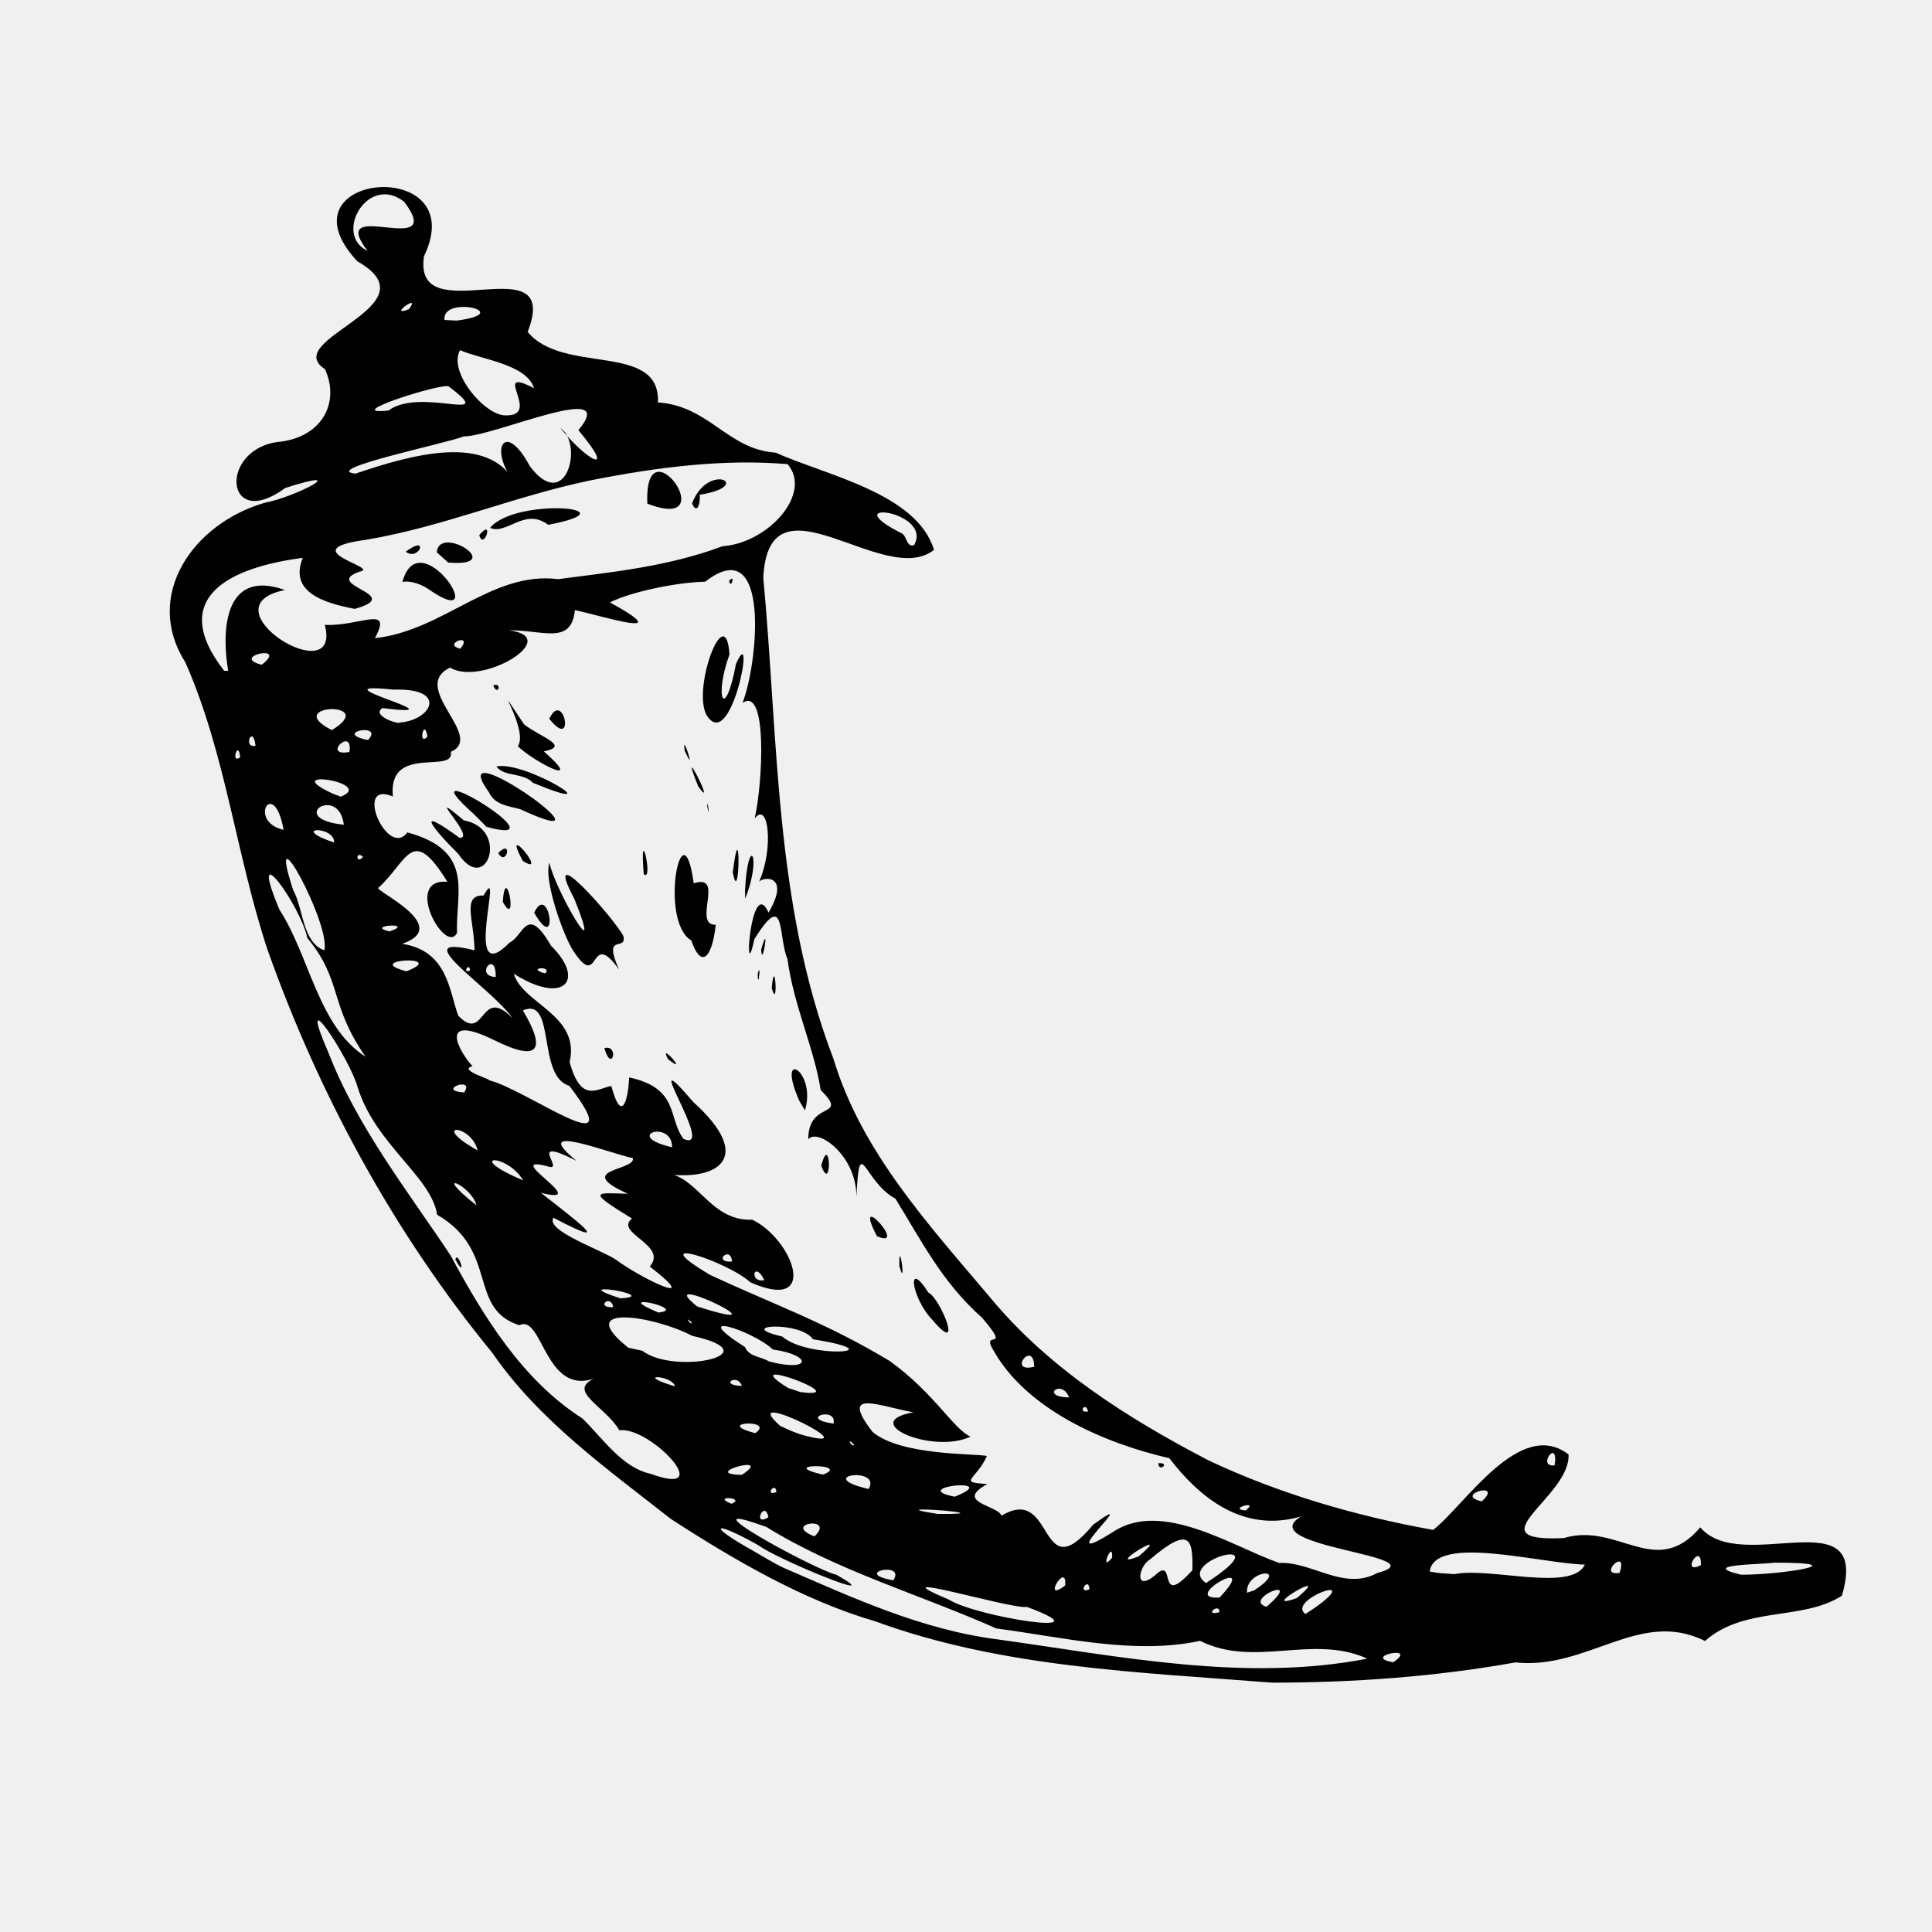
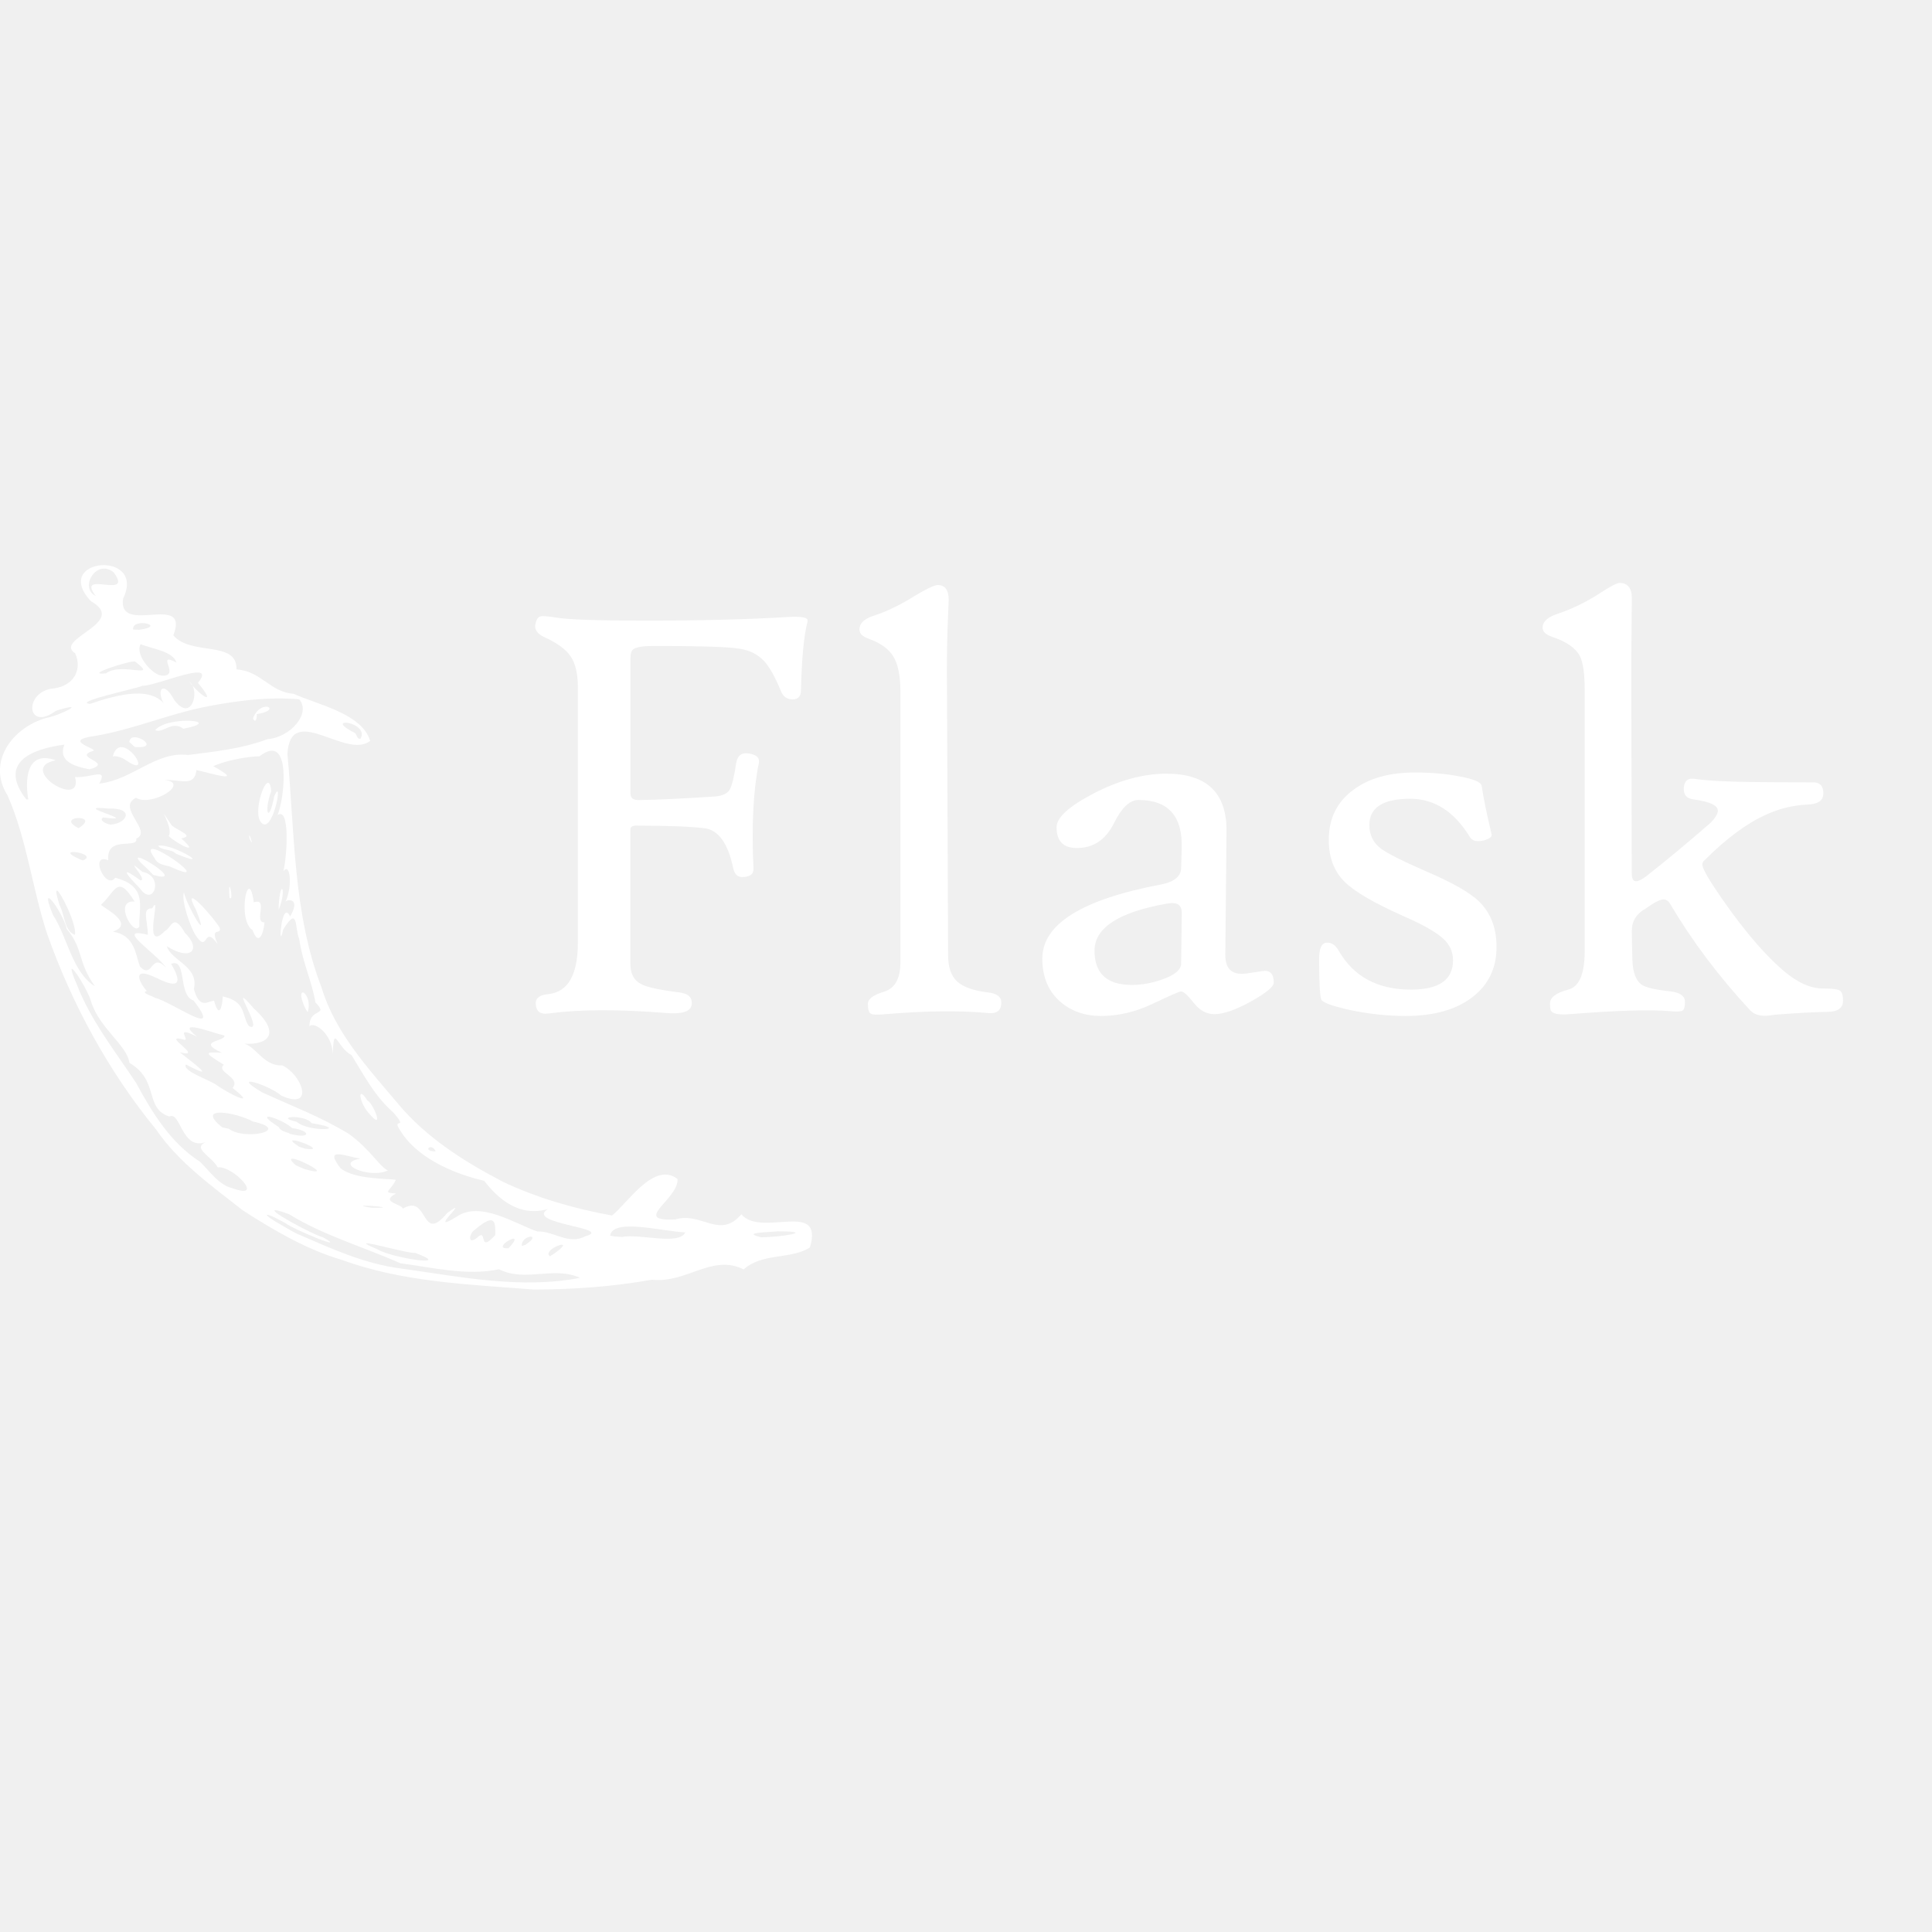
- <svg xmlns="http://www.w3.org/2000/svg" viewBox="0 0 128 128">
-   <path fill="#010101" d="M44.44 100.63c-4.23-3.33-8.74-6.52-11.83-11.01-6.49-7.92-11.49-17.1-14.9-26.74-2.07-6.27-2.77-12.99-5.44-19.02-2.78-4.38.48-9.16 5.27-10.55 2.13-.41 5.89-2.43 1.36-.98-4.06 2.98-4.45-2.71-.29-3.07 2.84-.38 3.89-2.7 2.92-4.8-3.05-1.99 7.4-4.18 2.14-7.15-5.48-5.91 7.66-7.05 4.42-.33-.77 5.16 9.18-.95 6.87 5.01 2.35 2.86 8.8.65 8.63 4.67 3.42.24 4.6 3.11 7.8 3.33 3.33 1.5 9.36 2.69 10.49 6.44-3.3 2.61-10.95-5.4-11.31 1.84 1 10.69.74 21.7 4.65 31.88 1.85 6.16 6.33 11.01 10.38 15.81 3.88 4.7 9.12 8.01 14.48 10.8 4.69 2.21 9.75 3.68 14.87 4.6 2.07-1.59 5.74-7.48 8.97-5 .16 2.8-6.42 5.84-.31 5.54 3.59-1.08 6.08 2.77 9.04-.71 2.72 3.23 11.32-2.06 9.38 4.53-2.62 1.69-6.44.67-9.07 3-4.33-2.16-7.77 1.93-12.56 1.42-5.32.95-10.73 1.34-16.13 1.34-8.85-.7-17.89-.99-26.3-4.07-4.74-1.38-9.37-4.08-13.53-6.78zm7.47 3.24c4.63 2 9.16 4.11 14.23 4.75 8.05 1.12 16.37 2.84 24.45 1.27-3.66-1.65-7.44.64-11.08-1.18-4.37.94-9.06-.24-13.5-.82-5.05-2.25-10.5-3.8-15.23-6.72-5.91-2.16 3.06 2.77 4.65 3.17 3.69 2.1-4.06-1.08-5.16-1.95-3.09-1.74-3.49-1.37-.31.39.64.37 1.28.77 1.95 1.09zm-8.81-6.23c4.49 1.66-.02-3.16-2.07-2.88-.91-1.58-3.48-2.58-1.67-3.43-3.26 1.13-3.42-4.3-4.95-3.53-3.45-1.09-1.34-4.95-5.45-7.32-.37-2.5-4.08-4.66-5.26-8.43-.52-1.93-4.19-7.46-1.94-2.31 1.92 4.96 5.29 9.21 8.1 13.45 2.18 4.04 4.76 8.26 8.72 10.78 1.34 1.3 2.63 3.27 4.52 3.67zM30.17 83.45c.16-.68.82 1.46 0 0zm18.3 16.18c1-.44-1.43-.56 0 0zm2.44.89c-.25-1.23-1.11.69 0 0zm3.05 1.27c1.45-1.38-2.24-.87 0 0zm5.22 2.91c.89-1.3-2.82-.49 0 0zm-10.03-6.99c2.25-1.46-2.91-.02 0 0zm2.29 1.14c-.07-.77-.82.34 0 0zm11.43 7.13c1.84 1.16 10.73 2.54 5.16.48-.93.2-10.33-2.66-5.16-.48zM44.72 91.85c-.18-.77-2.85-.85 0 0zm5.32 3.1c1.39-.96-2.87-.74 0 0zm4.48 2.75c1.98-.75-3.23-.75 0 0zm-11.97-8.21c2.16 1.65 8.7.21 3.3-.99-2.45-1.31-7.99-2.2-4.22.79l.92.2zm15 9.16c.9-1.53-3.77-.88 0 0zm-4.56-3.63c5.27 1.49-4.43-3.34-1.3-.55l.7.32.6.23zm9.14 5.28c4.99.05-4.51-.68 0 0zm-21.5-13.7c-.19-.93-1.23.08 0 0zm29.94 18.44c.14-1.68-1.62 1.25 0 0zM49.15 91.82c-.3-.88-1.56-.04 0 0zm-8.04-5.8c2.86-.17-3.93-1.26 0 0zm-9.54-6.16c-.36-1.38-3.12-2.47 0 0zM56.6 95.74c-.52-.6-.25.13 0 0zm15.58 9.56c-.05-.91-.85.35 0 0zM55.22 94.32c.28-1.18-2.44-.36 0 0zm-11.6-7.36c2.13-.23-3.42-1.44 0 0zm19.63 12.2c3.32-1.32-3.24-.64 0 0zm-10.21-6.93c3.83.49-4.56-2.61-.84-.28l.84.28zm13.31 8.19c3.58-2.14 2.4 5.01 6.07.6 3.62-2.64-3.13 3.27 1.33.47 3.23-2.16 7.99 1.02 11 2.06 2.16-.11 4.27 1.87 6.49.67 4.27-1.15-8.36-1.71-5.05-3.75-3.91 1.14-6.8-1.36-8.72-3.86-4.39-1.01-9.46-3.25-11.65-7.14-.89-1.46 1.29.21-.77-2.18-2.64-2.35-3.96-5.02-5.73-7.88-2.12-1.13-2.37-4.46-2.58-.11.02-2.74-2.56-4.59-3.19-3.82-.01-2.64 2.76-1.32.82-3.27-.42-2.74-1.79-5.59-2.2-8.68-.64-1.49-.09-4.68-2.19-1.31-.76 3.57-.25-4.38.94-1.76 1.56-2.67-.56-2.36-.65-1.99 1.02-2.26.64-5.46-.27-4.24.54-2.39.86-8.8-.81-7.66 1.01-2.5 1.92-11.44-2.47-8.03-1.78.03-4.85.64-6.31 1.37 4.56 2.51-.46.91-2.32.51-.24 2.33-2.08 1.32-4.38 1.34 3.67.45-1.79 3.75-3.89 2.47-2.74 1.31 2.36 4.57.05 5.58.28 1.52-4.19-.55-3.84 2.96-2.65-1.12-.36 4.16.96 2.38 4.51 1.22 3.18 4.01 3.29 6.65-.74 1.54-3.63-3.62-.64-3.38-2.36-3.83-2.61-1.38-4.56.39-.45.13 4.99 2.53 1.57 3.72 3.01.47 3.1 3.1 3.71 4.76 1.81 1.88 1.44-2.08 3.6.18-1.37-2.02-7.25-5.68-2.52-4.51-.03-2.03-.86-3.67.6-3.63 1.44-2.6-1.51 6.42 1.73 3.11.9-.39 1.12-2.6 2.73.21 2.34 2.3.85 3.97-2.46 1.86.59 2.01 4.42 2.72 3.7 5.86.76 2.76 1.83 1.74 2.76 1.58.73 2.68 1.14.71 1.18-.57 3.34.72 2.56 2.69 3.6 4.07 2.3 1.04-3.29-7.04.66-2.43 4.16 3.75 1.56 5.32-2.17 4.72 2.36-.19 3.12 3.19 6.07 3.07 2.69 1.28 4.52 6.2-.12 4.15-1.61-1.45-7.31-3.24-2.65-.48 4.3 1.99 7.71 3.18 11.86 5.68 2.96 2.12 4.25 4.54 5.37 5.02-2.49 1.19-7.51-.95-3.78-1.61-2.33-.42-4.94-1.6-2.71 1.3 1.89 1.58 6.71 1.42 7.58 1.59-.73 1.61-1.99 1.74.03 1.86-2.25 1.22.72 1.41.93 2.1zm-4.6-13c-1.37-1.43-1.72-4.11-.24-1.78.75.3 2.43 4.38.24 1.78zm14.99 9.52c.85-.06.02.65 0 0zM59.59 83.91c-.06-2.17.49 1.67 0 0zM58.1 81.9c-1.73-3.32 2.17.95 0 0zM40.04 69.44c1.01-.27.5 1.73 0 0zm14.37 7.79c.62-2.33.73 1.96 0 0zm-10.15-7.06c-.71-1.29 1.5 1.21 0 0zm8.71 2.79c-1.63-3.65 1.16-2 .36.6l-.36-.6zM37.95 62.95c-.73-1.2-1.93-4.72-1.55-5.79.35 1.75 3.72 7.53 1.65 2.39-2.28-4.3 2.73 1.4 3.25 2.47.24 1.07-1.41-.29-.29 2.21-2.04-2.85-1.2 1.58-3.06-1.28zm-4.64-3.2c.19-2.79 1.06 1.91 0 0zm2.08.72c1-2.11 1.69 2.93 0 0zm-5.02-3.89c-1.73-1.72-2.98-3.3.08-1.07 1.18.05-2.62-3.6.28-1.16 3.06.56 1.51 5.01-.36 2.23zm2.64-.07c1-.99.53.98 0 0zm1.62.52c-1.52-2.85 1.85 1.2 0 0zm-3.22-3.08c-5.02-4.47 6.31 2.34.82.83l-.82-.83zm14.39 8.36c-2.18-1.3-.58-9.18.16-3.79 2.11-.68-.12 2.78 1.46 2.75-.24 2.18-.95 2.97-1.62 1.04zm5.33 3.15c.21-2.38.45 1.62 0 0zm-.93-.92c.24-1.01.03 1.2 0 0zM32.39 52.48c-3.23-4.45 9.38 4.51 2.07 1.13-.77-.21-1.69-.28-2.07-1.13zm10.26 5.43c-.31-3.75.68.62 0 0zm7.78 5c.6-2.14.05 1.41 0 0zM32.89 50.78c1.92-.41 7.95 3.37 2.41 1.08-.62-.69-1.93-.38-2.41-1.08zm16.47 8.21c.2-3.84 1.15-2.29.01.55l-.01-.55zm-15.05-9.55c.78-1.15-2.08-5.18.41-1.45 1.08.85 3.11 1.43 1.31 1.79 2.84 2.5-.68.68-1.72-.34zm14.24 8.35c.54-4.37.47 2.56 0 0zM32.68 45.41c.6-.26.32.79 0 0zm3.71 2.21c.96-2.01 1.77 2.23 0 0zm10.47 5.82c0-.77.2 1.12 0 0zm-.6-1.34c-1.45-3.59 1.35 1.9 0 0zm-.89-2.35c-.25-1.48.83 1.86 0 0zm1.45-2.36c-1-1.76 1.26-7.75 1.51-4.03-1.05 2.89-.3 4.51.43.63 1.36-3.06-.29 6.02-1.94 3.4zm1.49-8.91c.44-.53.1.65 0 0zM45.82 87.6c-.59-.52.07.33 0 0zm5.13 2.6c2.86.74 2.84-.44.26-.79-1.39-1.29-5.77-2.66-1.85-.16.27.65 1.09.63 1.59.95zm-10.14-6.74c1.57 1.18 5.93 3.32 2.24.45 1.24-1.44-2.38-2.21-1.18-3.18-3.06-1.87-2.41-1.7-.27-1.64-3.67-1.64.53-1.52.33-2.36-1.42-.28-7.03-2.5-3.73.18-3.36-1.71-.8.64-1.82.39-3.44-.94 3.06 2.62-.54 1.73 1.97 1.56 5.3 4 .83 1.65-.57.85 3.21 2.14 4.14 2.78zm5.37 3.09c6.53 2.1-3.2-2.58 0 0zm27.5 16.65c.08-1.3-.9 1.11 0 0zm2.82 1.19c1.51-1.46.06 2.33 2.5-.36.03-1.92-.07-3.06-2.8-.72-.75.42-1.09 2.19.3 1.08zM31.65 76.22c-.47-1.82-3.25-1.81 0 0zm3.01 1.98c-1.12-1.86-4-1.68 0 0zm17.17 10.35c1.68 1.49 7.7 1.09 2.03.18-.83-1.24-5.32-.94-2.03-.18zm23.6 14.57c2.57-2.16-2.5.97 0 0zm5.36 3.69c.02-.69-1.11.3 0 0zm.01-.97c2.86-3.03-2.77.18 0 0zM24.22 70.01c-2.43-3.47-1.51-5.03-3.86-7.87-.45-2.17-4.03-7.09-1.85-1.88 1.99 3.05 2.58 7.77 5.71 9.75zm55.68 34.87c5.26-3.4-2.15-1.48 0 0zm4.01 1.57c2.64-2.26-1.66-.47 0 0zM30.75 72.38c.76-1.12-1.94-.14 0 0zm52.33 32.99c2.55-1.64-.59-1.39-.46.15l.46-.15zM48.5 83.58c-.09-1.11-1.35.09 0 0zm2.14 1.23c-.69-1.38-1.05.21 0 0zm36.53 21.67c3.27-2.36-1.98-.45-.68.45l.68-.45zm-1.26-.6c2.67-2.23-2.8.99 0 0zm6.39 4.25c1.79-1.19-2.17-.38 0 0zM32.39 71.57c2.39.54 9.56 5.89 5.33.37-2.17-.64-.87-5.94-3.08-5 1.48 2.48 1.22 3.53-1.9 1.97-3.91-1.91-2.2.94-1.43 1.73-1.04.25 1.39.91 1.08.93zm-10.9-8.61c.43-1.77-3.95-9.75-2.07-4 .68 1.21.61 3.49 2.07 4zM41.5 75.3c-1.23-1.03-.06-.15 0 0zm3.03.71c0-1.88-3.35-.77 0 0zm26.3 16.57c-.5-1.28-1.98-.02 0 0zm1.26.93c-.18-.72-.72.14 0 0zm10.43 6.56c1-.74-1.25-.09 0 0zM26.93 64.35c2.87-1.11-3.07-.79 0 0zm41.59 26.2c-.04-1.86-1.83.46 0 0zM25.8 61.71c1.84-.62-1.71-.41 0 0zm5.34 2.59c-.03-.61-.56.23 0 0zm65.22 39.99c2.37-.48 7.77 1.21 8.64-.63-2.88-.07-9.95-2.03-10.28.46l.63.1 1.01.07zM32.84 64.73c.05-1.88-1.46-.07 0 0zm-14.05-9.75c-.64-3.58-2.43-.54 0 0zm3.35.84c.04-1.15-3.07-1.03 0 0zm1.91.94c-.55-.44-.43.57 0 0zm12.06 7.73c.57-.52-1.35-.38 0 0zm-13.33-9.85c-.33-2.71-3.88-.4 0 0zm-6.87-4.46c-.1-1.25-.67.47 0 0zm1.02-.77c-.17-1.48-.88.19 0 0zm5.65 3.37c2.39-.94-4.35-1.94-.49-.18l.49.18zm75.59 46.69c1.53-1.4-1.94-.43 0 0zm9.13 4.74c.61-1.81-1.54.23 0 0zM23.15 49.82c.26-1.75-1.89.35 0 0zm-8.03-5.38c-.43-2.47-.37-6.82 3.76-5.35-5.51 1.1 3.82 6.85 2.64 2.31 2.32.11 4.53-1.37 3.32.88 4.57-.5 7.73-4.46 12.14-3.91 3.44-.46 7.19-.8 10.89-2.18 3.04-.22 5.97-3.5 4.31-5.44-4.15-.35-8.5.17-13.08 1.08-5.08 1.06-9.7 3.06-14.83 3.93-5 .67 1 1.85-.43 2.11-2.61.9 3.11 1.52-.34 2.47-2.13-.41-4.35-1.14-3.44-3.38-4.79.62-9 2.61-5.21 7.48h.27zm11.54-5.88c1.12-4.14 6.01 3.4 1.84.55-.5-.38-1.32-.68-1.84-.55zm.22-2.01c1.62-1.2.86.68 0 0zm2.06.04c.15-1.9 4.71 1.01.75.68l-.75-.68zm2.81-1.14c1.03-1.2.3 1.07 0 0zm.72-.48c1.71-2.06 9.69-1.31 3.85-.2-1.56-1.18-2.76.7-3.85.2zm10.42-1.6c-.26-5.62 5.18 1.99 0 0zm2.96-.02c1.08-2.83 4.2-1.14.5-.57.08.3-.11 1.46-.5.57zM21.99 48.37c3.23-1.98-3.43-1.72 0 0zm2.39.66c1.13-1.2-2.46-.49 0 0zm-7.04-4.99c1.85-1.42-2.18-.54 0 0zm95.35 59.65c.05-1.65-1.41.74 0 0zM103 97.08c.28-1.9-1.24.16 0 0zm12.36 7.25c2.58.01 7.82-.8 2.2-.8-.88.13-5.13.11-2.2.8zM26.48 47.87c2.09-.14 3.27-2.3-.41-2.18-5.69-.59 5.02 1.95-.73 1.22-.77.51 1.09 1.1 1.14.96zm1.84.93c-.22-1.34-.65.71 0 0zm2.18-5.82c.9-1.12-1.26-.3 0 0zm-6.95-11.6c3.73-1.27 8.82-2.69 10.58.62-1.79-2.15-.72-4.28.97-1.12 2.39 3.19 3.59-1.45 2.03-2.52 1.77 2.2 3.79 3.24 1.19.14 2.83-3.4-5.66.45-7.59.41-.92.41-9.58 2.2-7.18 2.47zm2.19-4.18c2.13-1.6 7.35.96 4-1.59-.33-.3-7.35 1.93-4 1.59zm7.75.32c2.49.06-1.07-3.34 1.89-1.8-.49-1.59-3.45-1.89-4.9-2.52-.82 1.45 1.66 4.34 3.01 4.32zm-6.39-7.04c.86-1.16-1.51.6 0 0zm3.16.76c4.01-.53-1.02-1.72-.81-.04l.81.04zm-5.91-4.62c-2.82-3.69 5.31.62 2.44-3.24-2.41-1.92-4.73 2.16-2.44 3.24zm36.21 19.5c1.29-2.29-5.34-3.09-.87-.81.42.14.32.97.87.81z" />
+ <svg xmlns="http://www.w3.org/2000/svg" fill="#FFFFFF" viewBox="0 0 50 50" width="128px" height="128px">
+   <path d="M 2.609 14.629 C 2.194 14.664 1.832 14.998 2.35 15.557 C 3.345 16.119 1.368 16.532 1.945 16.908 C 2.129 17.304 1.931 17.745 1.393 17.816 C 0.605 17.884 0.679 18.96 1.447 18.396 C 2.304 18.124 1.595 18.504 1.191 18.582 C 0.284 18.846 -0.334 19.752 0.193 20.58 C 0.697 21.72 0.832 22.992 1.223 24.178 C 1.87 26.002 2.815 27.737 4.043 29.236 C 4.626 30.086 5.478 30.69 6.279 31.32 C 7.067 31.831 7.945 32.343 8.842 32.604 C 10.435 33.187 12.144 33.241 13.818 33.373 C 14.838 33.371 15.862 33.299 16.869 33.119 C 17.775 33.217 18.427 32.443 19.246 32.852 C 19.742 32.412 20.465 32.603 20.961 32.283 C 21.328 31.035 19.701 32.036 19.186 31.426 C 18.626 32.084 18.156 31.354 17.477 31.559 C 16.321 31.617 17.564 31.041 17.535 30.512 C 16.922 30.042 16.23 31.157 15.838 31.457 C 14.87 31.282 13.911 31.007 13.023 30.588 C 12.011 30.061 11.018 29.434 10.285 28.545 C 9.518 27.637 8.67 26.719 8.32 25.553 C 7.58 23.628 7.628 21.543 7.439 19.521 C 7.509 18.152 8.955 19.669 9.58 19.174 C 9.366 18.464 8.226 18.239 7.596 17.955 C 6.988 17.913 6.766 17.368 6.119 17.324 C 6.15 16.564 4.93 16.982 4.486 16.441 C 4.923 15.313 3.039 16.468 3.186 15.492 C 3.493 14.858 3.025 14.594 2.609 14.629 z M 2.615 14.725 C 2.714 14.7 2.827 14.72 2.941 14.811 C 3.483 15.541 1.945 14.727 2.479 15.424 C 2.154 15.272 2.32 14.798 2.615 14.725 z M 41.914 15.086 C 41.847 15.086 41.672 15.177 41.389 15.363 C 41.039 15.589 40.669 15.767 40.283 15.896 C 40.041 15.979 39.922 16.095 39.922 16.244 C 39.922 16.347 40.006 16.427 40.176 16.484 C 40.537 16.603 40.774 16.768 40.887 16.979 C 40.97 17.144 41.012 17.436 41.012 17.859 L 41.012 24.615 C 41.012 25.207 40.869 25.539 40.586 25.611 C 40.271 25.693 40.113 25.815 40.113 25.975 C 40.113 26.042 40.119 26.095 40.129 26.131 C 40.154 26.234 40.322 26.272 40.631 26.246 C 41.858 26.148 42.729 26.124 43.244 26.17 C 43.409 26.186 43.51 26.178 43.549 26.15 C 43.588 26.122 43.607 26.049 43.607 25.93 C 43.607 25.78 43.486 25.689 43.244 25.658 C 42.852 25.617 42.602 25.56 42.494 25.488 C 42.34 25.385 42.256 25.17 42.246 24.84 C 42.236 24.51 42.232 24.257 42.232 24.082 C 42.232 23.835 42.354 23.644 42.596 23.51 C 42.812 23.355 42.963 23.277 43.051 23.277 C 43.123 23.277 43.183 23.32 43.229 23.402 C 43.796 24.361 44.487 25.278 45.301 26.154 C 45.424 26.283 45.631 26.319 45.92 26.262 C 46.503 26.216 46.973 26.191 47.334 26.186 C 47.576 26.176 47.697 26.078 47.697 25.898 C 47.697 25.754 47.668 25.666 47.611 25.633 C 47.554 25.6 47.409 25.582 47.172 25.582 C 46.853 25.582 46.509 25.425 46.143 25.111 C 45.571 24.612 44.962 23.872 44.318 22.893 C 44.143 22.62 44.057 22.447 44.057 22.375 C 44.057 22.329 44.076 22.291 44.117 22.26 C 44.673 21.704 45.197 21.314 45.688 21.092 C 46.038 20.927 46.412 20.835 46.809 20.82 C 47.062 20.805 47.188 20.71 47.188 20.535 C 47.188 20.349 47.107 20.253 46.947 20.248 C 46.458 20.248 45.966 20.245 45.471 20.24 C 44.76 20.235 44.219 20.208 43.848 20.156 C 43.683 20.13 43.591 20.209 43.576 20.389 C 43.566 20.569 43.652 20.668 43.832 20.689 C 44.249 20.746 44.457 20.843 44.457 20.982 C 44.457 21.059 44.395 21.164 44.271 21.293 C 43.647 21.834 43.123 22.27 42.695 22.605 C 42.535 22.739 42.417 22.807 42.34 22.807 C 42.268 22.807 42.23 22.739 42.23 22.605 L 42.217 17.768 C 42.217 17.134 42.22 16.628 42.225 16.252 C 42.23 15.706 42.232 15.45 42.232 15.486 C 42.232 15.218 42.125 15.086 41.914 15.086 z M 24.268 15.141 C 24.186 15.141 23.989 15.232 23.68 15.418 C 23.304 15.655 22.94 15.83 22.59 15.943 C 22.358 16.02 22.242 16.138 22.242 16.293 C 22.242 16.396 22.322 16.474 22.482 16.531 C 22.786 16.639 22.998 16.792 23.119 16.988 C 23.24 17.184 23.303 17.491 23.303 17.908 L 23.303 24.902 C 23.303 25.324 23.162 25.579 22.881 25.664 C 22.6 25.749 22.461 25.853 22.461 25.977 C 22.461 26.116 22.484 26.201 22.533 26.232 C 22.582 26.262 22.713 26.267 22.924 26.246 C 23.976 26.158 24.855 26.15 25.566 26.217 C 25.798 26.242 25.914 26.151 25.914 25.945 C 25.914 25.796 25.799 25.709 25.566 25.684 C 25.19 25.638 24.925 25.542 24.77 25.4 C 24.615 25.258 24.537 25.031 24.537 24.717 L 24.508 17.814 C 24.502 17.32 24.506 16.817 24.521 16.307 C 24.542 15.771 24.553 15.512 24.553 15.533 C 24.553 15.27 24.459 15.141 24.268 15.141 z M 13.988 15.953 C 13.931 15.963 13.891 16.017 13.865 16.115 C 13.814 16.275 13.892 16.401 14.098 16.494 C 14.427 16.644 14.652 16.811 14.773 16.994 C 14.894 17.177 14.955 17.439 14.955 17.779 L 14.955 24.396 C 14.955 25.226 14.702 25.67 14.197 25.727 C 13.976 25.748 13.865 25.823 13.865 25.957 C 13.865 26.169 13.975 26.26 14.197 26.229 C 14.99 26.121 15.998 26.117 17.219 26.215 C 17.641 26.251 17.867 26.184 17.898 26.014 C 17.929 25.819 17.818 25.708 17.566 25.682 C 17.072 25.62 16.751 25.55 16.602 25.473 C 16.411 25.38 16.314 25.203 16.314 24.945 L 16.314 21.469 C 16.314 21.403 16.36 21.367 16.453 21.367 C 17.272 21.367 17.866 21.39 18.229 21.434 C 18.592 21.478 18.841 21.823 18.975 22.467 C 19.012 22.637 19.1 22.712 19.244 22.697 C 19.419 22.687 19.505 22.616 19.5 22.482 C 19.448 21.359 19.495 20.447 19.639 19.746 C 19.665 19.622 19.589 19.542 19.414 19.506 C 19.208 19.46 19.089 19.54 19.053 19.746 C 18.996 20.123 18.938 20.355 18.879 20.445 C 18.82 20.535 18.703 20.59 18.533 20.611 C 17.662 20.668 16.998 20.7 16.539 20.705 C 16.39 20.71 16.316 20.654 16.316 20.535 L 16.316 17.033 C 16.316 16.914 16.341 16.837 16.393 16.801 C 16.476 16.744 16.652 16.717 16.92 16.717 C 18.09 16.717 18.819 16.739 19.113 16.785 C 19.386 16.821 19.606 16.929 19.771 17.104 C 19.911 17.253 20.058 17.515 20.213 17.891 C 20.269 18.03 20.37 18.1 20.514 18.1 C 20.658 18.1 20.729 18.019 20.729 17.859 C 20.749 17.045 20.803 16.466 20.891 16.121 C 20.896 16.1 20.898 16.081 20.9 16.055 C 20.9 15.978 20.728 15.948 20.383 15.969 C 19.347 16.031 18.117 16.062 16.695 16.062 C 15.489 16.062 14.723 16.036 14.398 15.984 C 14.176 15.948 14.04 15.938 13.988 15.953 z M 3.791 16.137 C 3.929 16.166 3.977 16.248 3.598 16.299 L 3.445 16.291 C 3.425 16.132 3.653 16.107 3.791 16.137 z M 3.639 16.67 C 3.913 16.79 4.474 16.845 4.566 17.146 C 4.005 16.854 4.678 17.498 4.207 17.486 C 3.953 17.489 3.483 16.944 3.639 16.67 z M 3.498 17.123 C 4.133 17.606 3.144 17.123 2.742 17.426 C 2.109 17.49 3.436 17.069 3.498 17.123 z M 5.176 17.412 C 5.257 17.434 5.257 17.511 5.123 17.672 C 5.615 18.26 5.233 18.062 4.898 17.645 C 5.192 17.848 4.966 18.724 4.514 18.121 C 4.194 17.525 3.991 17.928 4.33 18.336 C 3.997 17.709 3.033 17.977 2.328 18.217 C 1.873 18.167 3.51 17.828 3.688 17.748 C 3.961 17.753 4.933 17.345 5.176 17.412 z M 7.148 18.076 C 7.35 18.074 7.548 18.081 7.744 18.098 C 8.059 18.465 7.506 19.086 6.93 19.127 C 6.23 19.389 5.517 19.453 4.867 19.539 C 4.033 19.434 3.434 20.184 2.57 20.279 C 2.8 19.853 2.381 20.132 1.943 20.111 C 2.166 20.971 0.4 19.883 1.443 19.676 C 0.661 19.398 0.65 20.22 0.732 20.688 L 0.68 20.688 C -0.036 19.765 0.76 19.389 1.666 19.271 C 1.494 19.696 1.913 19.833 2.316 19.91 C 2.969 19.73 1.887 19.614 2.381 19.443 C 2.652 19.393 1.517 19.172 2.463 19.045 C 3.433 18.882 4.306 18.501 5.268 18.301 C 5.919 18.172 6.545 18.084 7.148 18.076 z M 6.934 18.295 C 6.848 18.268 6.649 18.322 6.547 18.59 C 6.621 18.759 6.658 18.54 6.643 18.482 C 6.992 18.429 7.019 18.322 6.934 18.295 z M 4.916 18.654 C 4.636 18.641 4.178 18.702 4.016 18.896 C 4.222 18.99 4.448 18.636 4.744 18.859 C 5.297 18.754 5.196 18.667 4.916 18.654 z M 8.912 18.705 C 9.052 18.682 9.485 18.844 9.332 19.115 C 9.227 19.145 9.245 18.987 9.168 18.961 C 8.851 18.799 8.828 18.719 8.912 18.705 z M 3.486 19.08 C 3.413 19.08 3.355 19.113 3.348 19.203 L 3.488 19.332 C 4.05 19.378 3.706 19.08 3.486 19.08 z M 3.172 19.338 C 3.068 19.323 2.971 19.38 2.918 19.576 C 3.016 19.552 3.172 19.609 3.266 19.68 C 3.858 20.085 3.485 19.384 3.172 19.338 z M 6.982 19.434 C 7.502 19.332 7.351 20.678 7.184 21.092 C 7.499 20.877 7.438 22.091 7.336 22.543 C 7.508 22.312 7.579 22.917 7.387 23.344 C 7.403 23.274 7.803 23.213 7.508 23.719 C 7.283 23.223 7.185 24.728 7.33 24.053 C 7.727 23.415 7.623 24.019 7.744 24.301 C 7.822 24.886 8.083 25.425 8.162 25.943 C 8.529 26.313 8.006 26.062 8.008 26.562 C 8.127 26.418 8.612 26.766 8.609 27.285 C 8.649 26.462 8.697 27.093 9.098 27.307 C 9.433 27.847 9.684 28.352 10.184 28.797 C 10.574 29.248 10.159 28.931 10.328 29.207 C 10.742 29.941 11.701 30.367 12.531 30.559 C 12.895 31.033 13.442 31.504 14.182 31.289 C 13.556 31.675 15.945 31.78 15.137 31.998 C 14.717 32.226 14.318 31.851 13.908 31.871 C 13.338 31.675 12.437 31.074 11.826 31.482 C 10.981 32.011 12.259 30.893 11.574 31.393 C 10.88 32.226 11.103 30.874 10.426 31.279 C 10.387 31.15 9.824 31.115 10.25 30.887 C 9.868 30.863 10.106 30.838 10.244 30.533 C 10.08 30.499 9.169 30.531 8.811 30.232 C 8.389 29.683 8.884 29.906 9.324 29.986 C 8.618 30.11 9.567 30.516 10.039 30.291 C 9.827 30.201 9.584 29.743 9.023 29.342 C 8.239 28.87 7.594 28.645 6.781 28.268 C 5.901 27.746 6.978 28.082 7.283 28.357 C 8.161 28.744 7.816 27.814 7.307 27.572 C 6.749 27.595 6.605 26.954 6.158 26.99 C 6.864 27.103 7.354 26.808 6.568 26.098 C 5.821 25.226 6.88 26.756 6.445 26.559 C 6.247 26.298 6.396 25.922 5.764 25.787 C 5.757 26.028 5.677 26.402 5.539 25.895 C 5.363 25.925 5.162 26.118 5.018 25.596 C 5.154 25.003 4.43 24.867 4.318 24.488 C 4.943 24.887 5.226 24.573 4.783 24.137 C 4.478 23.604 4.436 24.022 4.266 24.096 C 3.653 24.722 4.21 23.016 3.938 23.508 C 3.663 23.5 3.821 23.809 3.826 24.193 C 2.93 23.971 4.044 24.665 4.303 25.047 C 3.894 24.619 3.963 25.368 3.621 25.012 C 3.505 24.697 3.489 24.199 2.92 24.111 C 3.567 23.887 2.535 23.432 2.621 23.408 C 2.991 23.071 3.038 22.608 3.484 23.332 C 2.919 23.286 3.468 24.265 3.607 23.973 C 3.585 23.472 3.838 22.946 2.984 22.715 C 2.733 23.053 2.301 22.053 2.803 22.264 C 2.737 21.6 3.581 21.991 3.527 21.703 C 3.963 21.512 3 20.895 3.52 20.648 C 3.918 20.89 4.95 20.268 4.256 20.182 C 4.69 20.178 5.038 20.368 5.084 19.928 C 5.435 20.004 6.384 20.306 5.521 19.83 C 5.797 19.693 6.381 19.577 6.717 19.572 C 6.82 19.492 6.908 19.448 6.982 19.434 z M 36.621 19.992 C 35.957 19.992 35.426 20.14 35.029 20.439 C 34.601 20.749 34.389 21.181 34.389 21.738 C 34.389 22.191 34.526 22.552 34.799 22.82 C 35.051 23.072 35.553 23.366 36.305 23.701 C 36.825 23.928 37.175 24.127 37.355 24.297 C 37.52 24.447 37.604 24.632 37.604 24.854 C 37.604 25.359 37.241 25.611 36.514 25.611 C 35.653 25.611 35.029 25.275 34.643 24.6 C 34.555 24.451 34.448 24.383 34.324 24.398 C 34.2 24.408 34.139 24.549 34.139 24.822 C 34.139 25.456 34.16 25.811 34.201 25.883 C 34.268 25.96 34.511 26.044 34.928 26.137 C 35.412 26.24 35.897 26.293 36.381 26.293 C 37.108 26.293 37.682 26.131 38.102 25.809 C 38.522 25.487 38.73 25.054 38.73 24.508 C 38.73 24.014 38.577 23.619 38.27 23.322 C 38.033 23.096 37.584 22.84 36.924 22.557 C 36.295 22.284 35.897 22.082 35.727 21.953 C 35.536 21.803 35.439 21.605 35.439 21.352 C 35.439 20.899 35.792 20.672 36.498 20.672 C 37.122 20.672 37.638 21.003 38.045 21.668 C 38.102 21.761 38.215 21.79 38.385 21.754 C 38.544 21.713 38.617 21.659 38.602 21.592 C 38.473 21.046 38.387 20.629 38.346 20.34 C 38.33 20.242 38.137 20.159 37.766 20.092 C 37.421 20.026 37.038 19.992 36.621 19.992 z M 30.188 20.023 C 29.579 20.023 28.947 20.198 28.287 20.543 C 27.658 20.873 27.344 21.161 27.344 21.408 C 27.344 21.804 27.556 21.982 27.979 21.941 C 28.35 21.91 28.634 21.696 28.832 21.299 C 29.03 20.902 29.241 20.703 29.463 20.703 C 30.241 20.703 30.613 21.128 30.582 21.973 L 30.568 22.467 C 30.563 22.683 30.385 22.826 30.035 22.893 C 27.994 23.28 26.975 23.918 26.975 24.809 C 26.975 25.278 27.128 25.649 27.438 25.922 C 27.721 26.169 28.073 26.293 28.496 26.293 C 28.944 26.293 29.391 26.188 29.834 25.977 C 30.277 25.766 30.522 25.658 30.568 25.658 C 30.63 25.658 30.738 25.757 30.893 25.953 C 31.047 26.149 31.225 26.246 31.426 26.246 C 31.663 26.246 31.979 26.137 32.373 25.918 C 32.767 25.699 32.965 25.536 32.965 25.428 C 32.965 25.227 32.889 25.126 32.738 25.125 C 32.712 25.125 32.621 25.138 32.461 25.164 C 32.301 25.19 32.194 25.203 32.137 25.203 C 31.849 25.203 31.706 25.036 31.711 24.701 L 31.742 21.516 C 31.752 20.521 31.233 20.023 30.188 20.023 z M 6.926 20.26 C 6.794 20.297 6.589 20.996 6.73 21.246 C 7.042 21.743 7.355 20.025 7.098 20.602 C 6.96 21.337 6.819 21.029 7.018 20.482 C 7.006 20.307 6.97 20.247 6.926 20.26 z M 2.535 20.91 C 2.585 20.908 2.672 20.912 2.807 20.926 C 3.501 20.902 3.278 21.311 2.883 21.338 C 2.874 21.364 2.521 21.253 2.668 21.156 C 3.62 21.277 2.187 20.926 2.535 20.91 z M 4.283 21.152 C 4.341 21.282 4.439 21.526 4.365 21.635 C 4.56 21.828 5.226 22.171 4.691 21.699 C 5.032 21.631 4.646 21.523 4.443 21.361 C 4.208 21.008 4.225 21.023 4.283 21.152 z M 2.02 21.17 C 2.177 21.164 2.339 21.245 2.033 21.432 C 1.709 21.269 1.862 21.176 2.02 21.17 z M 6.459 21.625 C 6.449 21.611 6.444 21.623 6.455 21.693 C 6.573 21.957 6.489 21.668 6.459 21.625 z M 4.094 21.889 C 4.186 22.022 4.435 21.963 4.551 22.092 C 5.599 22.526 4.457 21.811 4.094 21.889 z M 3.93 21.971 C 3.878 21.982 3.887 22.051 4.002 22.209 C 4.074 22.372 4.248 22.386 4.393 22.424 C 5.517 22.942 4.153 21.92 3.93 21.971 z M 1.994 22.059 C 2.165 22.086 2.371 22.179 2.145 22.268 L 2.053 22.232 C 1.687 22.066 1.823 22.031 1.994 22.059 z M 3.584 22.195 C 3.533 22.198 3.577 22.275 3.814 22.486 L 3.969 22.645 C 4.749 22.858 3.738 22.187 3.584 22.195 z M 3.479 22.404 C 3.438 22.403 3.8 22.79 3.633 22.783 C 3.054 22.36 3.29 22.659 3.617 22.984 C 3.972 23.511 4.266 22.67 3.688 22.564 C 3.55 22.449 3.492 22.405 3.479 22.404 z M 5.936 22.955 C 5.928 22.979 5.927 23.061 5.941 23.238 C 6.038 23.326 5.958 22.883 5.936 22.955 z M 6.447 23 C 6.323 23.001 6.229 23.885 6.537 24.07 C 6.664 24.435 6.8 24.285 6.846 23.871 C 6.548 23.877 6.968 23.223 6.568 23.352 C 6.533 23.097 6.489 23 6.447 23 z M 7.309 23.02 C 7.286 22.97 7.232 23.078 7.213 23.441 L 7.213 23.545 C 7.321 23.276 7.331 23.069 7.309 23.02 z M 1.469 23.049 C 1.548 23.03 1.998 23.942 1.938 24.193 C 1.661 24.097 1.675 23.666 1.547 23.438 C 1.458 23.165 1.442 23.055 1.469 23.049 z M 4.76 23.094 C 4.687 23.297 4.915 23.962 5.053 24.189 C 5.405 24.73 5.247 23.894 5.633 24.434 C 5.421 23.96 5.732 24.218 5.688 24.016 C 5.59 23.812 4.64 22.732 5.072 23.547 C 5.463 24.519 4.827 23.425 4.76 23.094 z M 1.283 23.252 C 1.389 23.32 1.672 23.781 1.725 24.037 C 2.17 24.573 1.994 24.868 2.455 25.525 C 1.862 25.151 1.75 24.259 1.373 23.682 C 1.219 23.312 1.22 23.211 1.283 23.252 z M 30.371 23.373 C 30.422 23.377 30.462 23.39 30.494 23.41 C 30.559 23.451 30.589 23.535 30.584 23.664 L 30.568 24.934 C 30.568 25.094 30.409 25.231 30.09 25.344 C 29.817 25.442 29.551 25.49 29.293 25.49 C 28.649 25.49 28.326 25.195 28.326 24.602 C 28.326 24.014 28.947 23.609 30.189 23.387 C 30.259 23.374 30.32 23.369 30.371 23.373 z M 4.557 24.932 C 4.795 25.007 4.651 25.787 5.01 25.893 C 5.811 26.938 4.455 25.923 4.002 25.822 C 4.06 25.819 3.6 25.691 3.799 25.646 C 3.654 25.497 3.329 24.956 4.07 25.318 C 4.659 25.613 4.709 25.414 4.428 24.945 C 4.48 24.923 4.523 24.921 4.557 24.932 z M 1.854 25.084 C 1.873 24.984 2.281 25.64 2.355 25.914 C 2.579 26.627 3.281 27.038 3.352 27.51 C 4.129 27.958 3.73 28.689 4.383 28.895 C 4.673 28.748 4.701 29.775 5.318 29.561 C 4.975 29.722 5.463 29.912 5.635 30.211 C 6.024 30.158 6.876 31.068 6.027 30.754 C 5.669 30.678 5.425 30.305 5.172 30.062 C 4.421 29.585 3.933 28.787 3.521 28.023 C 2.99 27.22 2.351 26.418 1.988 25.479 C 1.882 25.235 1.847 25.117 1.854 25.084 z M 7.82 25.688 C 7.781 25.708 7.779 25.826 7.895 26.086 L 7.963 26.197 C 8.057 25.89 7.886 25.654 7.82 25.688 z M 5.119 26.605 C 5.34 26.654 5.673 26.772 5.807 26.799 C 5.844 26.958 5.049 26.933 5.744 27.244 C 5.339 27.233 5.217 27.203 5.795 27.557 C 5.568 27.739 6.253 27.883 6.018 28.156 C 6.715 28.7 5.892 28.294 5.594 28.072 C 5.418 27.95 4.7 27.708 4.812 27.549 C 5.659 27.993 5.027 27.529 4.654 27.234 C 5.336 27.401 4.108 26.729 4.758 26.906 C 4.951 26.953 4.466 26.508 5.102 26.832 C 4.789 26.579 4.898 26.557 5.119 26.605 z M 9.361 28.311 C 9.274 28.28 9.36 28.617 9.555 28.82 C 9.969 29.313 9.654 28.54 9.51 28.482 C 9.44 28.372 9.39 28.321 9.361 28.311 z M 5.709 28.795 C 5.939 28.797 6.316 28.901 6.549 29.025 C 7.569 29.252 6.332 29.526 5.924 29.213 L 5.752 29.176 C 5.395 28.893 5.478 28.792 5.709 28.795 z M 6.928 28.902 C 7.013 28.884 7.398 29.043 7.562 29.195 C 8.052 29.261 8.054 29.485 7.514 29.346 C 7.418 29.287 7.263 29.29 7.213 29.166 C 6.935 28.988 6.877 28.913 6.928 28.902 z M 7.578 28.91 C 7.732 28.908 7.985 28.951 8.064 29.068 C 9.135 29.24 7.997 29.315 7.68 29.033 C 7.368 28.962 7.424 28.913 7.578 28.91 z M 7.578 29.514 C 7.694 29.488 8.45 29.8 7.906 29.73 L 7.748 29.68 C 7.572 29.569 7.54 29.522 7.578 29.514 z M 11.182 29.695 C 11.215 29.707 11.25 29.738 11.273 29.799 C 10.992 29.794 11.08 29.66 11.182 29.695 z M 7.582 29.988 C 7.802 30.01 8.647 30.471 7.898 30.26 L 7.783 30.215 L 7.652 30.154 C 7.504 30.023 7.509 29.981 7.582 29.988 z M 9.4 31.205 C 9.502 31.189 10.336 31.265 9.627 31.258 C 9.414 31.225 9.367 31.21 9.4 31.205 z M 7.184 31.328 C 7.244 31.342 7.339 31.371 7.479 31.422 C 8.374 31.975 9.405 32.267 10.361 32.693 C 11.201 32.803 12.087 33.026 12.914 32.848 C 13.604 33.193 14.32 32.758 15.012 33.07 C 13.483 33.368 11.91 33.042 10.387 32.83 C 9.427 32.709 8.569 32.311 7.693 31.932 C 7.566 31.872 7.446 31.797 7.324 31.727 C 6.722 31.393 6.797 31.324 7.383 31.652 C 7.59 31.817 9.058 32.418 8.359 32.021 C 8.095 31.956 6.763 31.234 7.184 31.328 z M 12.75 31.594 C 12.819 31.638 12.821 31.781 12.818 31.963 C 12.358 32.471 12.633 31.755 12.348 32.031 C 12.085 32.241 12.147 31.906 12.289 31.826 C 12.547 31.606 12.681 31.55 12.75 31.594 z M 16.584 31.756 C 16.995 31.791 17.464 31.886 17.736 31.893 C 17.571 32.24 16.552 31.921 16.104 32.012 L 15.91 32 L 15.791 31.98 C 15.823 31.744 16.173 31.72 16.584 31.756 z M 20.115 31.867 C 21.177 31.866 20.185 32.022 19.697 32.02 C 19.143 31.89 19.948 31.893 20.115 31.867 z M 13.719 32.006 C 13.804 31.996 13.833 32.063 13.592 32.219 L 13.504 32.246 C 13.492 32.1 13.634 32.015 13.719 32.006 z M 13.314 32.068 C 13.33 32.093 13.295 32.162 13.16 32.305 C 12.767 32.33 13.268 31.996 13.314 32.068 z M 9.482 32.178 C 9.578 32.154 10.611 32.452 10.744 32.424 C 11.797 32.815 10.116 32.551 9.768 32.332 C 9.523 32.229 9.45 32.186 9.482 32.178 z M 14.57 32.229 C 14.573 32.255 14.518 32.316 14.363 32.428 L 14.234 32.512 C 14.051 32.385 14.563 32.15 14.57 32.229 z" />
</svg>
